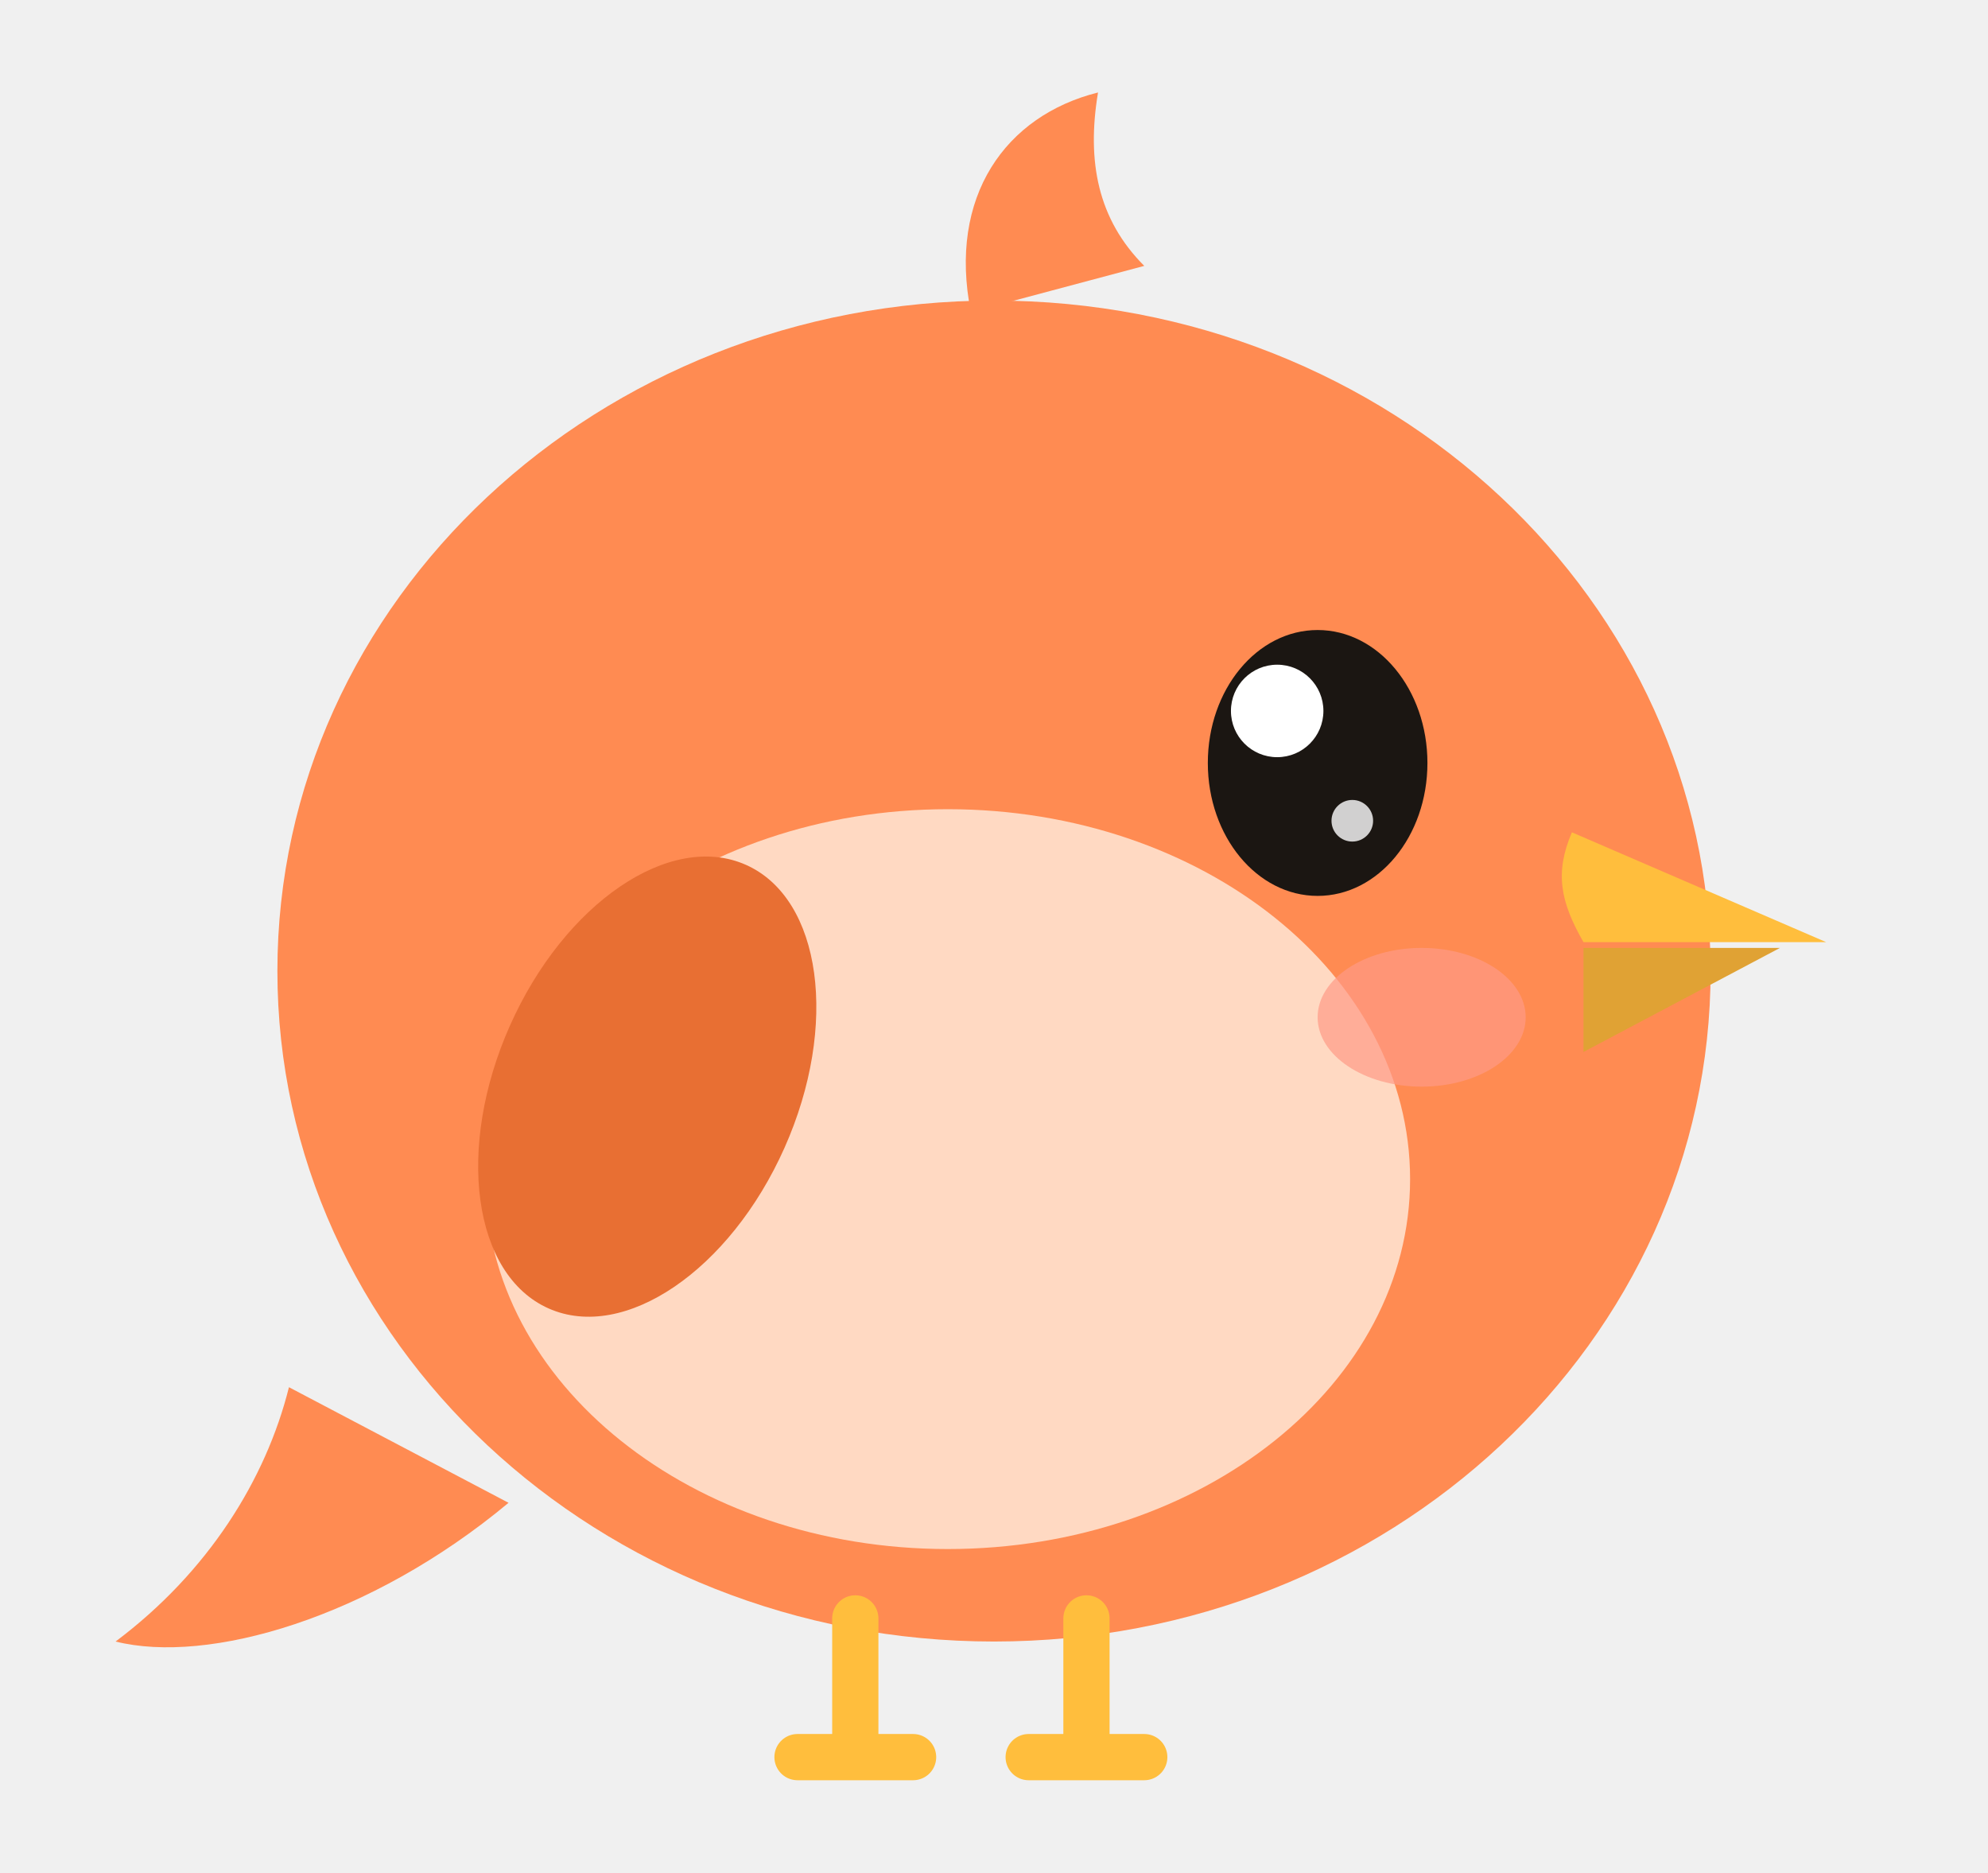
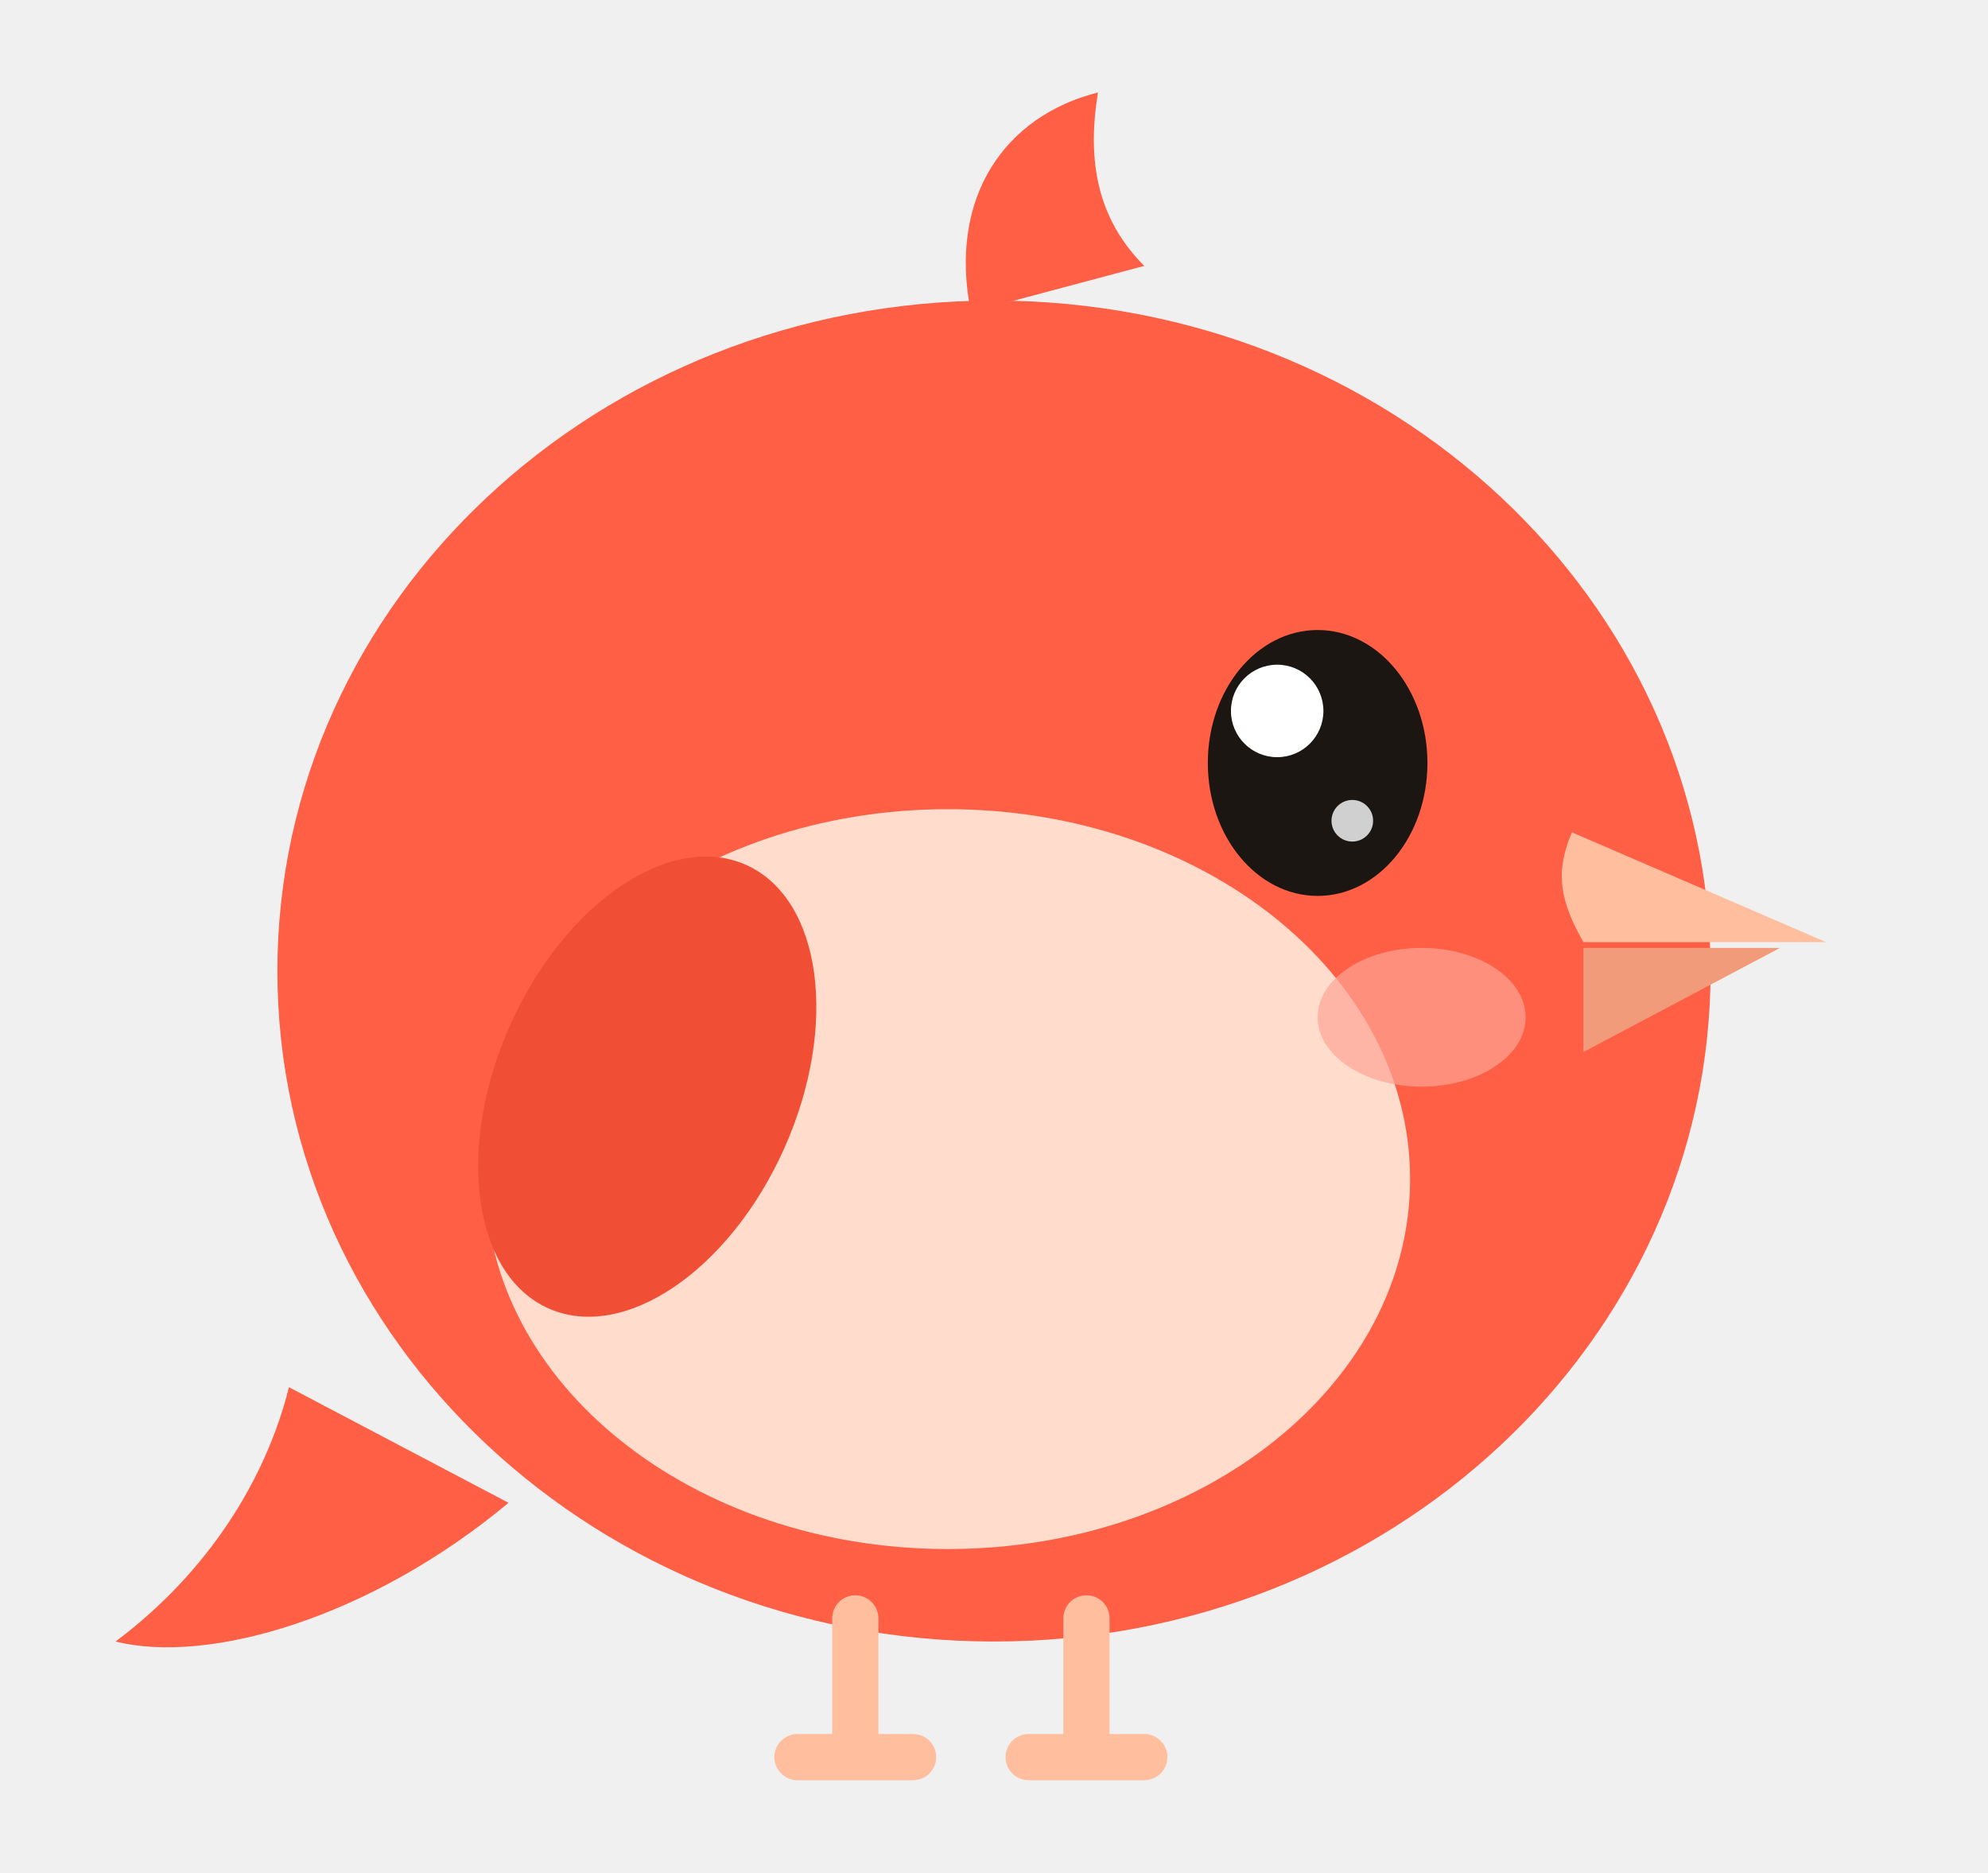
<svg xmlns="http://www.w3.org/2000/svg" viewBox="14 20 172 162">
  <g>
    <g>
-       <path d="M58 150c-12 10-26 14-34 12 8-6 13-14 15-22" fill="#ff8b52" />
-       <path d="M98 47c-2-10 3-17 11-19-1 6 0 11 4 15" fill="#ff8b52" />
-       <ellipse cx="100" cy="104" rx="62" ry="58" fill="#ff8b52" />
-       <ellipse cx="96" cy="122" rx="40" ry="32" fill="#ffd9c2" />
-       <ellipse cx="70" cy="114" rx="13" ry="21" transform="rotate(24 70 114)" fill="#e86f33" />
-       <path d="M151 102h17l-17 9z" fill="#e0a234" />
-       <path d="M150 92l22 9.5h-21c-2-3.5-2.5-6-1-9.5z" fill="#ffbe3d" />
+       <path d="M58 150c-12 10-26 14-34 12 8-6 13-14 15-22" fill="#ff5f45" />
+       <path d="M98 47c-2-10 3-17 11-19-1 6 0 11 4 15" fill="#ff5f45" />
+       <ellipse cx="100" cy="104" rx="62" ry="58" fill="#ff5f45" />
+       <ellipse cx="96" cy="122" rx="40" ry="32" fill="#ffdccc" />
+       <ellipse cx="70" cy="114" rx="13" ry="21" transform="rotate(24 70 114)" fill="#f04f36" />
+       <path d="M151 102h17l-17 9z" fill="#f29b7a" />
+       <path d="M150 92l22 9.5h-21c-2-3.5-2.5-6-1-9.5z" fill="#ffbf9f" />
      <g>
        <ellipse cx="128" cy="86" rx="9.5" ry="11.5" fill="#1b1612" />
        <circle cx="124.5" cy="81.5" r="4" fill="#fff" />
        <circle cx="131" cy="91" r="1.8" fill="#fff" opacity="0.8" />
      </g>
-       <ellipse cx="137" cy="108" rx="9" ry="6" fill="#ff9a86" opacity="0.7" />
+       <ellipse cx="137" cy="108" rx="9" ry="6" fill="#ffa494" opacity="0.7" />
    </g>
-     <path d="M88 160v12m-5 0h10M108 160v12m-5 0h10" stroke="#ffbe3d" stroke-width="4" stroke-linecap="round" />
+     <path d="M88 160v12m-5 0h10M108 160v12m-5 0h10" stroke="#ffbf9f" stroke-width="4" stroke-linecap="round" />
  </g>
</svg>
